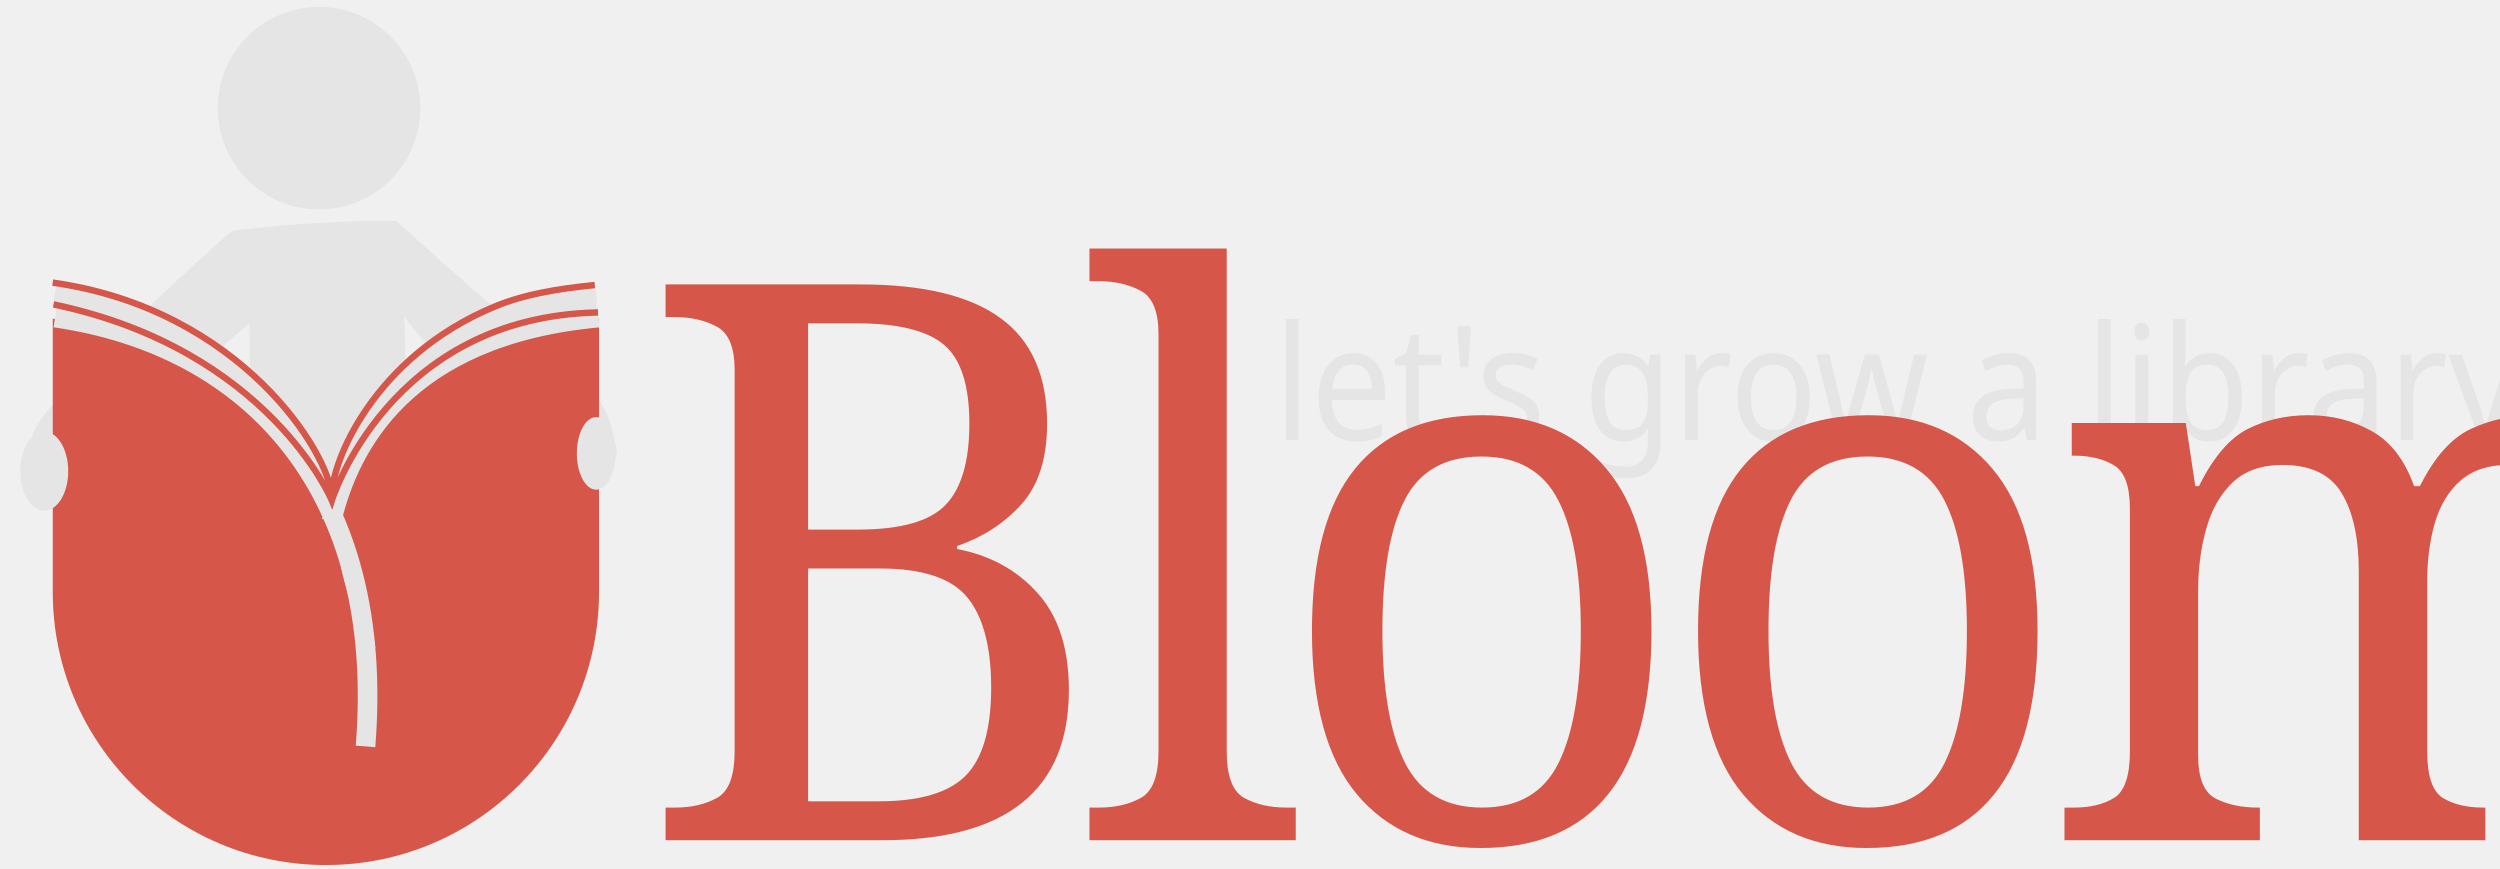
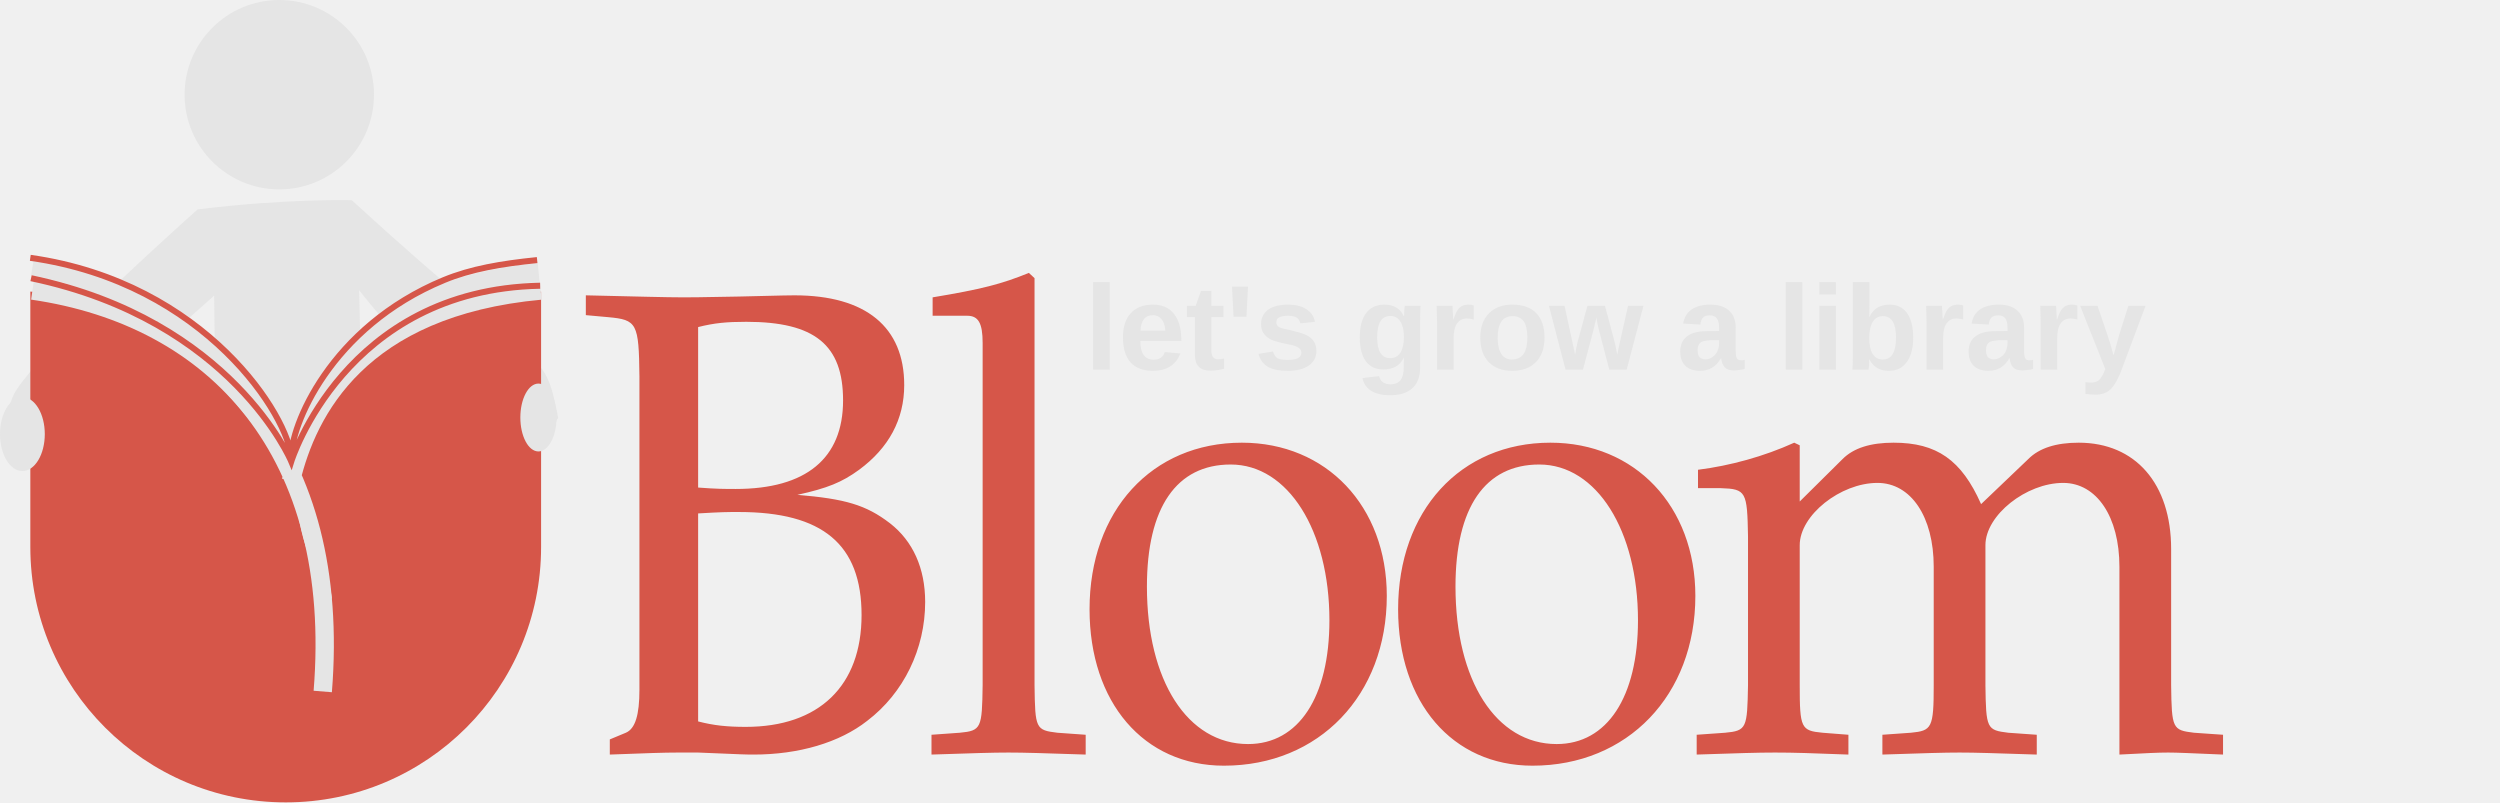
- <svg xmlns="http://www.w3.org/2000/svg" width="187" height="65" id="svg3436" version="1.1">
+ <svg xmlns="http://www.w3.org/2000/svg" width="200" height="64.22" id="svg3436" version="1.1">
  <defs id="defs3438" />
-   <g id="layer1" transform="translate(-191.1321,-465.0922)">
-     <g id="g3723" transform="translate(348.6734,-176.8612)">
-       <text transform="scale(0.9547257,1.047421)" id="text4939-0-5-9-6-1-6-3-7-7" y="644.311" x="-65.254" style="font-size:11.371px;font-style:normal;font-variant:normal;font-weight:normal;font-stretch:normal;text-align:start;line-height:125%;letter-spacing:0px;word-spacing:0px;writing-mode:lr-tb;text-anchor:start;fill:#e5e5e5;fill-opacity:1;stroke:none;font-family:Sans;-inkscape-font-specification:Sans" xml:space="preserve">
-         <tspan style="font-size:11.371px;font-style:normal;font-variant:normal;font-weight:normal;font-stretch:normal;text-align:start;line-height:125%;writing-mode:lr-tb;text-anchor:start;fill:#e5e5e5;fill-opacity:1;stroke:none;font-family:Sans;-inkscape-font-specification:Sans" y="644.311" x="-65.254" id="tspan4941-7-9-0-5-7-3-0-4-6">let's grow a library</tspan>
-       </text>
-       <text transform="scale(0.9662789,1.034898)" id="text4484-8-0-2-7-9-2-4-9-9-2-0-7-0-4-6-3-0-1" y="681.034" x="-113.658" style="font-size:56.262px;font-style:normal;font-variant:normal;font-weight:normal;font-stretch:normal;text-align:start;line-height:125%;letter-spacing:0px;word-spacing:0px;writing-mode:lr-tb;text-anchor:start;fill:#d65649;fill-opacity:1;stroke:none;font-family:Serif;-inkscape-font-specification:Serif" xml:space="preserve">
-         <tspan style="font-size:56.262px;font-style:normal;font-variant:normal;font-weight:normal;font-stretch:normal;text-align:start;line-height:125%;letter-spacing:-2.578px;writing-mode:lr-tb;text-anchor:start;fill:#d65649;fill-opacity:1;stroke:none;font-family:Serif;-inkscape-font-specification:Serif" y="681.034" x="-113.658" id="tspan4486-1-4-7-0-1-9-2-5-8-9-9-0-9-0-8-0-9-4">Bloom</tspan>
-       </text>
-       <g transform="matrix(0.4827078,0,0,0.4827078,1169.206,-802.5745)" id="g12117-48-2">
-         <path id="path3103-2-6-5-2-4-1-3-2-0-3-3-4-9-8-8-4-8-3" d="m -2712.649,3028.315 c 14.901,-1.825 25.545,-1.52 25.545,-1.52 32.539,29.802 31.776,23.898 34.209,36.062 l -2.703,4.487 c -10.948,-0.608 -30.289,-25.648 -30.289,-25.648 l 1.216,51.09 -24.633,0 -0.608,-50.177 c -21.977,19.444 -28.901,26.559 -34.668,25.849 -1.19,-1.956 0.341,-6.517 1.244,-8.973 2.128,-5.793 30.687,-31.168 30.687,-31.168 z" style="fill:#e5e5e5;fill-opacity:1;stroke:none" />
-         <path id="path10-8-1-3-4-7-0-0-5-4-2-2-7-5-5-3-5-8-2-4-2-2" d="m -2740.377,3041.946 0,42.332 c 0,23.375 18.957,42.318 42.332,42.318 23.375,0 42.317,-18.943 42.317,-42.318 l 0,-42.332 c -23.375,0 -53.159,23.127 -34.645,51.005 -3.503,-23.375 -26.63,-51.005 -50.004,-51.005 z" style="fill:#d65649;fill-opacity:1;fill-rule:evenodd;stroke:#ffffff;stroke-width:0;stroke-miterlimit:4;stroke-dasharray:none" />
-         <path transform="matrix(0.2882449,0,0,0.2882449,-2538.339,2872.046)" d="m -503.335,476.202 a 54.447,54.447 0 1 1 -108.894,0 54.447,54.447 0 1 1 108.894,0 z" id="path3101-5-6-7-9-0-4-9-4-7-0-8-3-0-2-4-3-4-2" style="fill:#e5e5e5;fill-opacity:1;stroke:none" />
-         <path id="path4441-5-7-9-8-3-0-0-5-5-2-7-8-2-45-5-3-5-1" d="m -2655.79,3041.767 c -30.006,2.76 -38.642,19.911 -41.398,31.53 m 5.274,34.92 c 3.209,-39.598 -17.669,-62.05 -48.115,-66.449" style="fill:none;stroke:#e5e5e5;stroke-width:3.037;stroke-linecap:butt;stroke-linejoin:miter;stroke-miterlimit:4;stroke-opacity:1;stroke-dasharray:none" />
-         <path transform="matrix(0.7242633,0,0,1,-189.6595,543.5293)" d="m -3519,2522.031 a 4.625,5.625 0 1 1 -9.25,0 4.625,5.625 0 1 1 9.25,0 z" id="path5011-0-8-51-6" style="fill:#e5e5e5;fill-opacity:1;fill-rule:nonzero;stroke:#e5e5e5;stroke-width:1;stroke-linecap:round;stroke-miterlimit:4;stroke-opacity:1;stroke-dasharray:none;stroke-dashoffset:0" />
-         <path transform="matrix(0.6486487,0,0,1,-370.5719,540.7793)" d="m -3519,2522.031 a 4.625,5.625 0 1 1 -9.25,0 4.625,5.625 0 1 1 9.25,0 z" id="path5011-9-2-2-7-8" style="fill:#e5e5e5;fill-opacity:1;fill-rule:nonzero;stroke:#000000;stroke-width:1;stroke-linecap:round;stroke-miterlimit:4;stroke-opacity:0;stroke-dasharray:none;stroke-dashoffset:0" />
-         <path id="path4441-5-7-9-8-3-0-0-5-5-2-7-8-2-45-5-0-9-11-5" d="m -2656.137,3038.745 c -30.006,2.76 -35.892,20.036 -41.398,31.53 m 0.774,0.545 c -10.774,-23.972 -33.854,-31.514 -43.24,-33.074" style="fill:#000000;fill-opacity:0;stroke:#e5e5e5;stroke-width:3.037;stroke-linecap:butt;stroke-linejoin:miter;stroke-miterlimit:4;stroke-opacity:1;stroke-dasharray:none" />
-         <path id="path6055-8-52-7" d="m -2656.382,3036.72 c -5.929,0.6 -10.973,1.461 -15.452,3.314 -18.848,7.797 -25.5,24.309 -25.298,29.561 -0.25,-6.75 -14.125,-29.125 -43.25,-33.25 m 0.125,3.375 c 33.375,7 43.125,30.375 43.125,30.375 0,0 8.875,-28.5 41.25,-29.125" style="fill:none;stroke:#d65649;stroke-width:1px;stroke-linecap:butt;stroke-linejoin:miter;stroke-opacity:1" />
-       </g>
+   <g id="layer1" transform="translate(-191.1321,-465.8722)">
+     <text xml:space="preserve" style="font-size:10.476px;font-style:normal;font-weight:normal;line-height:125%;letter-spacing:0px;word-spacing:0px;fill:#e5e5e5;fill-opacity:1;stroke:none;font-family:Sans" x="277.91" y="495.446" id="text4939-0-5-9-6-1-6-3-7">
+       <tspan id="tspan4941-7-9-0-5-7-3-0-4" x="277.91" y="495.446" style="font-size:9.654px;font-style:normal;font-variant:normal;font-weight:bold;font-stretch:normal;text-align:start;line-height:125%;writing-mode:lr-tb;text-anchor:start;fill:#e5e5e5;fill-opacity:1;stroke:none;font-family:Arial, Sans-Serif, Sans;-inkscape-font-specification:Arial Bold, Sans-Serif Bold, Sans Bold">let's grow a library</tspan>
+     </text>
+     <text xml:space="preserve" style="font-size:51.074px;font-style:normal;font-weight:normal;line-height:125%;letter-spacing:0px;word-spacing:0px;fill:#d65649;fill-opacity:1;stroke:none;font-family:Sans" x="244.978" y="508.334" id="text4484-8-0-2-7-9-2-4-9-9-2-0-7-0-4-6-3-0" transform="scale(0.9662789,1.034898)">
+       <tspan id="tspan4486-1-4-7-0-1-9-2-5-8-9-9-0-9-0-8-0-9" x="244.978" y="508.334" style="font-style:normal;font-variant:normal;font-weight:normal;font-stretch:normal;letter-spacing:-2.341px;fill:#d65649;fill-opacity:1;stroke:none;font-family:Palatino Linotype, Galatia SIL, Times New Roman, Serif;-inkscape-font-specification:Palatino Linotype, Galatia SIL, Times New Roman, Serif">Bloom</tspan>
+     </text>
+     <g id="g12117-48" transform="matrix(0.4827078,0,0,0.4827078,1516.36,-979.1691)">
+       <path style="fill:#e5e5e5;fill-opacity:1;stroke:none" d="m -2712.649,3028.315 c 14.901,-1.825 25.545,-1.52 25.545,-1.52 32.539,29.802 31.776,23.898 34.209,36.062 l -2.703,4.487 c -10.948,-0.608 -30.289,-25.648 -30.289,-25.648 l 1.216,51.09 -24.633,0 -0.608,-50.177 c -21.977,19.444 -28.901,26.559 -34.668,25.849 -1.19,-1.956 0.341,-6.517 1.244,-8.973 2.128,-5.793 30.687,-31.168 30.687,-31.168 z" id="path3103-2-6-5-2-4-1-3-2-0-3-3-4-9-8-8-4-8" />
+       <path style="fill:#d65649;fill-opacity:1;fill-rule:evenodd;stroke:#ffffff;stroke-width:0;stroke-miterlimit:4;stroke-dasharray:none" d="m -2740.377,3041.946 0,42.332 c 0,23.375 18.957,42.318 42.332,42.318 23.375,0 42.317,-18.943 42.317,-42.318 l 0,-42.332 c -23.375,0 -53.159,23.127 -34.645,51.005 -3.503,-23.375 -26.63,-51.005 -50.004,-51.005 z" id="path10-8-1-3-4-7-0-0-5-4-2-2-7-5-5-3-5-8-2-4-2" />
+       <path style="fill:#e5e5e5;fill-opacity:1;stroke:none" id="path3101-5-6-7-9-0-4-9-4-7-0-8-3-0-2-4-3-4" d="m -503.335,476.202 c 0,30.07 -24.377,54.447 -54.447,54.447 -30.07,0 -54.447,-24.377 -54.447,-54.447 0,-30.07 24.377,-54.447 54.447,-54.447 30.07,0 54.447,24.377 54.447,54.447 z" transform="matrix(0.2882449,0,0,0.2882449,-2538.339,2872.046)" />
+       <path style="fill:none;stroke:#e5e5e5;stroke-width:3.037;stroke-linecap:butt;stroke-linejoin:miter;stroke-miterlimit:4;stroke-opacity:1;stroke-dasharray:none" d="m -2655.79,3041.767 c -30.006,2.76 -38.642,19.911 -41.398,31.53 m 5.274,34.92 c 3.209,-39.598 -17.669,-62.05 -48.115,-66.449" id="path4441-5-7-9-8-3-0-0-5-5-2-7-8-2-45-5-3-5" />
+       <path style="fill:#e5e5e5;fill-opacity:1;fill-rule:nonzero;stroke:#e5e5e5;stroke-width:1;stroke-linecap:round;stroke-miterlimit:4;stroke-opacity:1;stroke-dasharray:none;stroke-dashoffset:0" id="path5011-0-8-51" d="m -3519,2522.031 c 0,3.107 -2.071,5.625 -4.625,5.625 -2.554,0 -4.625,-2.518 -4.625,-5.625 0,-3.107 2.071,-5.625 4.625,-5.625 2.554,0 4.625,2.518 4.625,5.625 z" transform="matrix(0.7242633,0,0,1,-189.6595,543.5293)" />
+       <path style="fill:#e5e5e5;fill-opacity:1;fill-rule:nonzero;stroke:#000000;stroke-width:1;stroke-linecap:round;stroke-miterlimit:4;stroke-opacity:0;stroke-dasharray:none;stroke-dashoffset:0" id="path5011-9-2-2-7" d="m -3519,2522.031 c 0,3.107 -2.071,5.625 -4.625,5.625 -2.554,0 -4.625,-2.518 -4.625,-5.625 0,-3.107 2.071,-5.625 4.625,-5.625 2.554,0 4.625,2.518 4.625,5.625 z" transform="matrix(0.6486487,0,0,1,-370.5719,540.7793)" />
+       <path style="fill:#000000;fill-opacity:0;stroke:#e5e5e5;stroke-width:3.037;stroke-linecap:butt;stroke-linejoin:miter;stroke-miterlimit:4;stroke-opacity:1;stroke-dasharray:none" d="m -2656.137,3038.745 c -30.006,2.76 -35.892,20.036 -41.398,31.53 m 0.774,0.545 c -10.774,-23.972 -33.854,-31.514 -43.24,-33.074" id="path4441-5-7-9-8-3-0-0-5-5-2-7-8-2-45-5-0-9-11" />
+       <path style="fill:none;stroke:#d65649;stroke-width:1px;stroke-linecap:butt;stroke-linejoin:miter;stroke-opacity:1" d="m -2656.382,3036.72 c -5.929,0.6 -10.973,1.461 -15.452,3.314 -18.848,7.797 -25.5,24.309 -25.298,29.561 -0.25,-6.75 -14.125,-29.125 -43.25,-33.25 m 0.125,3.375 c 33.375,7 43.125,30.375 43.125,30.375 0,0 8.875,-28.5 41.25,-29.125" id="path6055-8-52" />
    </g>
  </g>
</svg>
